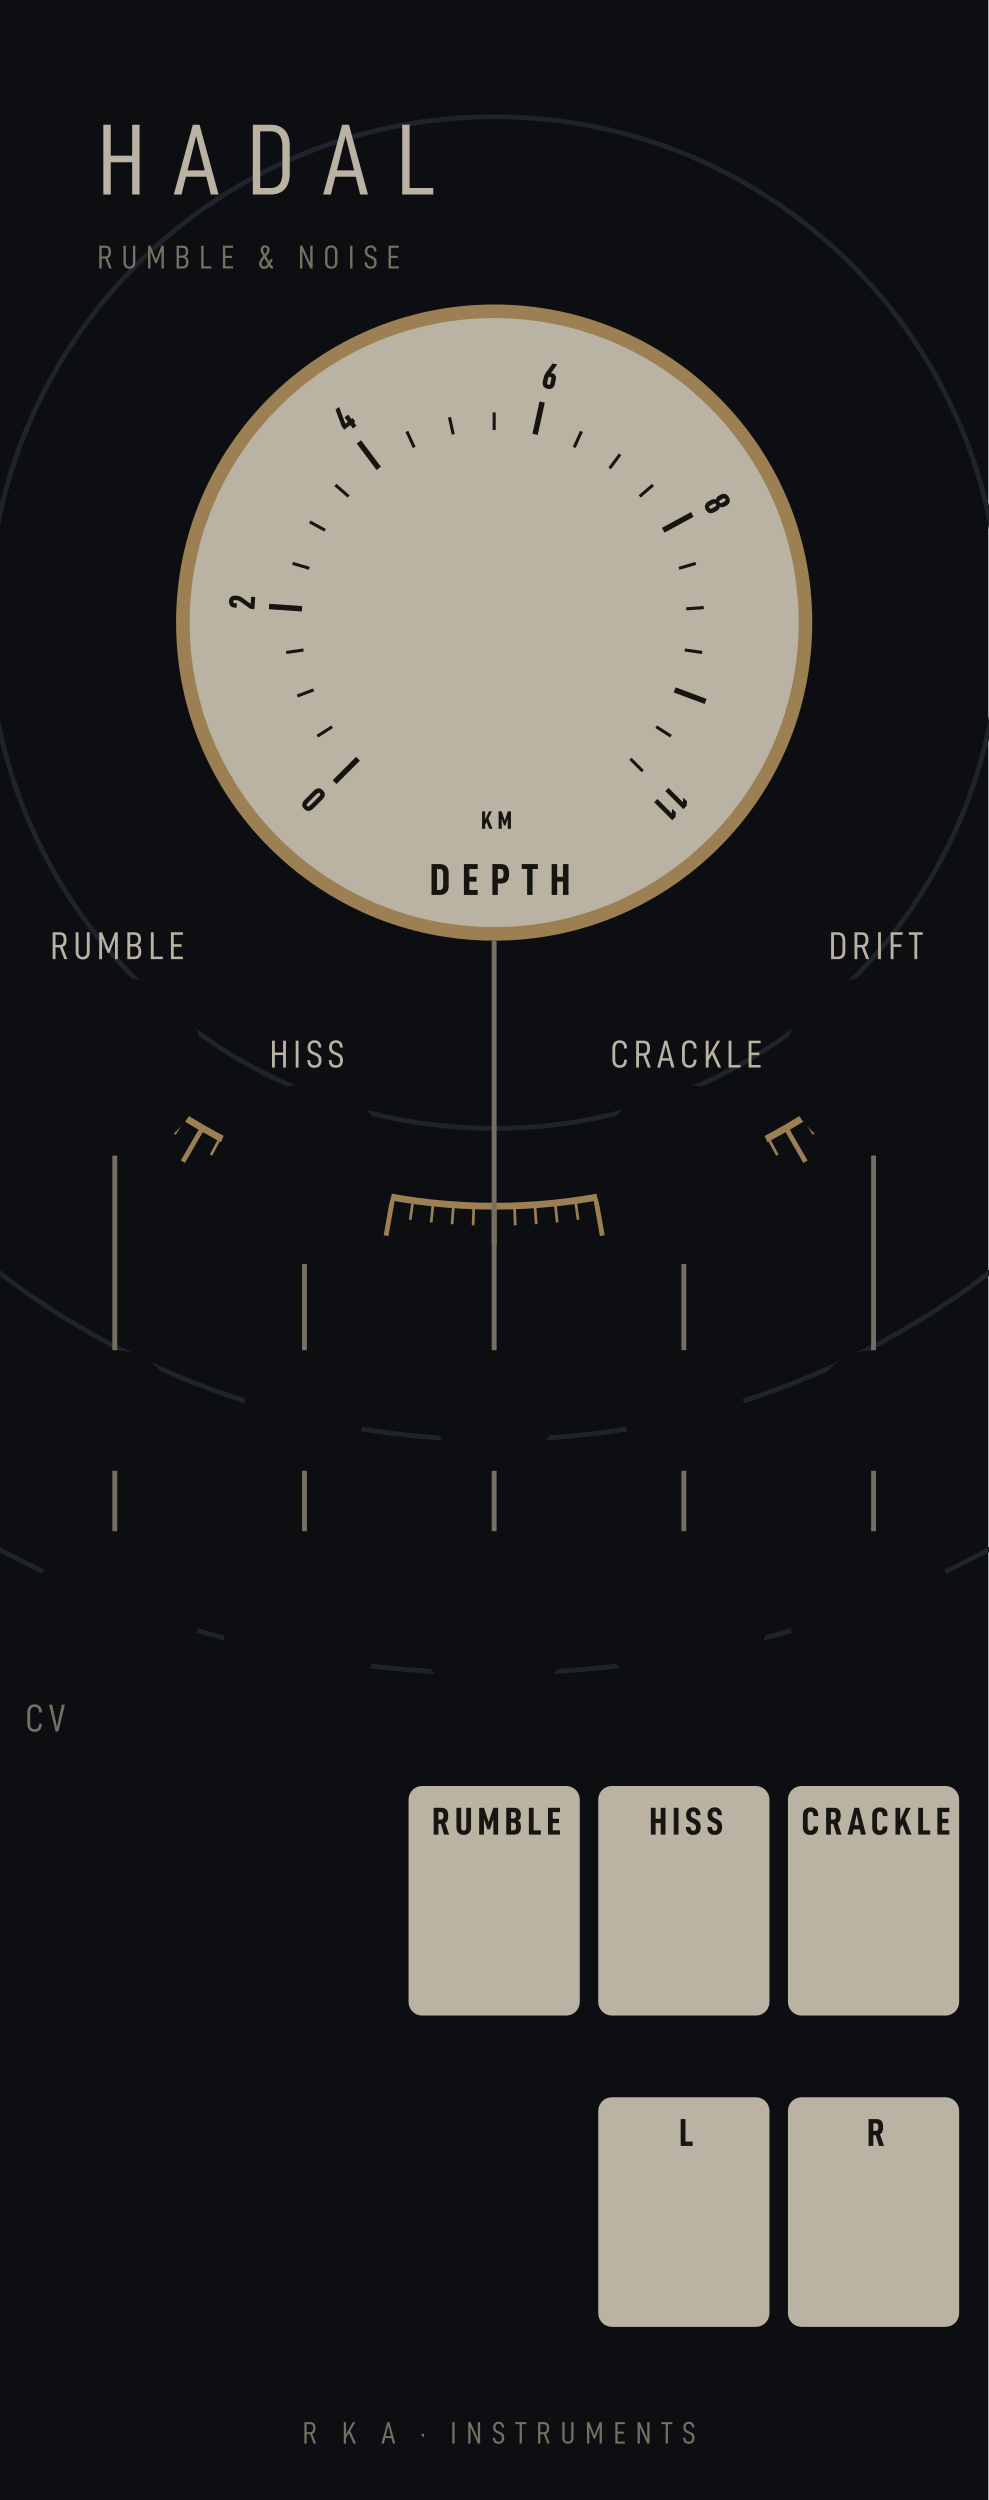
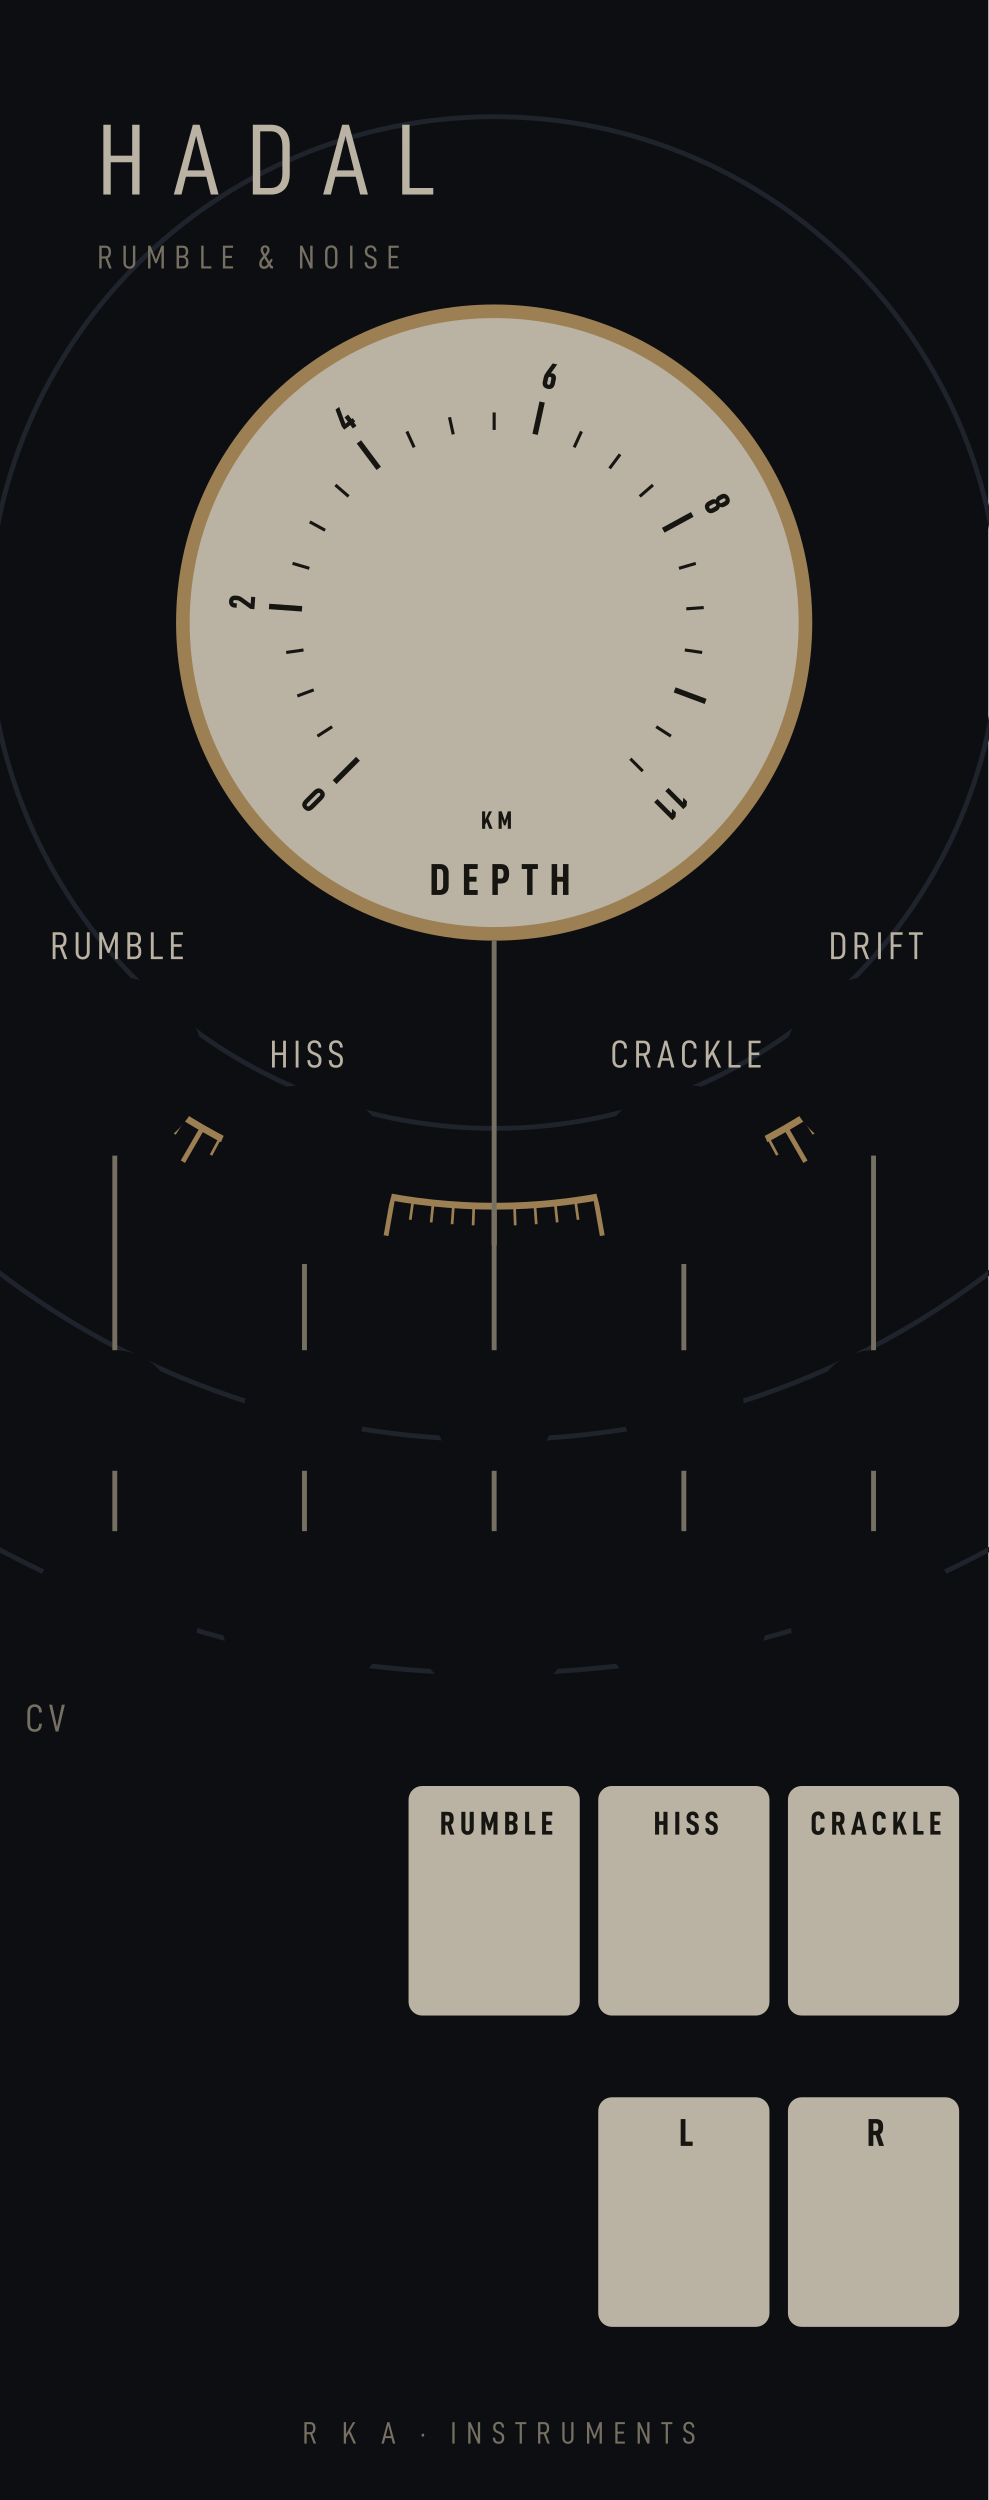
<svg xmlns="http://www.w3.org/2000/svg" width="50.80mm" height="128.5mm" viewBox="0 0 50.80 128.5" version="1.1" id="svg49">
  <defs id="defs49" />
  <rect width="50.80" height="128.5" fill="#0d0e12" id="rect1" />
  <circle cx="25.4" cy="32" r="26" fill="none" stroke="#1e232c" stroke-width="0.25" id="circle1" />
  <circle cx="25.4" cy="32" r="42" fill="none" stroke="#1e232c" stroke-width="0.25" id="circle2" />
  <circle cx="25.4" cy="32" r="54" fill="none" stroke="#1e232c" stroke-width="0.25" id="circle3" />
  <path d="M3.106 52.074A30 30 0 0 0 47.694 52.074" fill="none" stroke="#9c7f52" stroke-width="0.35" id="path3" />
  <path d="M3.106 52.074L2.363 52.743 M3.82 52.84L3.1 53.534 M4.56 53.58L3.866 54.3 M5.326 54.294L4.657 55.037 M6.93 55.64L6.314 56.428 M7.766 56.271L7.179 57.08 M8.624 56.871L8.065 57.7 M9.502 57.441L8.973 58.289 M11.316 58.488L10.846 59.371 M12.249 58.964L11.81 59.863 M13.198 59.406L12.791 60.32 M14.162 59.816L13.787 60.743 M16.129 60.532L15.82 61.483 M17.131 60.838L16.855 61.799 M18.142 61.109L17.9 62.079 M19.163 61.344L18.955 62.323 M21.225 61.708L21.086 62.698 M22.264 61.836L22.16 62.83 M23.307 61.927L23.238 62.924 M24.353 61.982L24.318 62.981 M26.447 61.982L26.482 62.981 M27.493 61.927L27.562 62.924 M28.536 61.836L28.64 62.83 M29.575 61.708L29.714 62.698 M31.637 61.344L31.845 62.323 M32.658 61.109L32.9 62.079 M33.669 60.838L33.945 61.799 M34.671 60.532L34.98 61.483 M36.638 59.816L37.013 60.743 M37.602 59.406L38.009 60.32 M38.551 58.964L38.99 59.863 M39.484 58.488L39.954 59.371 M41.298 57.441L41.827 58.289 M42.176 56.871L42.735 57.7 M43.034 56.271L43.621 57.08 M43.87 55.64L44.486 56.428 M45.474 54.294L46.143 55.037 M46.24 53.58L46.934 54.3 M46.98 52.84L47.7 53.534 M47.694 52.074L48.437 52.743" fill="none" stroke="#9c7f52" stroke-width="0.14" id="path4" />
  <path d="M6.116 54.981L4.831 56.513 M10.4 57.981L9.4 59.713 M15.139 60.191L14.455 62.07 M20.191 61.544L19.843 63.514 M25.4 62L25.4 64 M30.609 61.544L30.957 63.514 M35.661 60.191L36.345 62.07 M40.4 57.981L41.4 59.713 M44.684 54.981L45.969 56.513" fill="none" stroke="#9c7f52" stroke-width="0.25" id="path5" />
  <path d="M5.9 79L5.9 72.5L5.9 59.1" fill="none" stroke="#757062" stroke-width="0.25" stroke-linejoin="round" id="path6" />
  <path d="M15.65 79L15.65 72.5L15.65 64.67" fill="none" stroke="#757062" stroke-width="0.25" stroke-linejoin="round" id="path7" />
  <path d="M25.4 79L25.4 72.5L25.4 48.35" fill="none" stroke="#757062" stroke-width="0.25" stroke-linejoin="round" id="path8" />
  <path d="M35.15 79L35.15 72.5L35.15 64.67" fill="none" stroke="#757062" stroke-width="0.25" stroke-linejoin="round" id="path9" />
  <path d="M44.9 79L44.9 72.5L44.9 59.1" fill="none" stroke="#757062" stroke-width="0.25" stroke-linejoin="round" id="path10" />
  <circle cx="5.9" cy="54.8" r="4.6" fill="#0d0e12" id="circle10" />
  <circle cx="15.65" cy="60.37" r="4.6" fill="#0d0e12" id="circle11" />
  <circle cx="35.15" cy="60.37" r="4.6" fill="#0d0e12" id="circle12" />
  <circle cx="44.9" cy="54.8" r="4.6" fill="#0d0e12" id="circle13" />
  <circle cx="5.9" cy="72.5" r="3.1" fill="#0d0e12" id="circle14" />
  <circle cx="15.65" cy="72.5" r="3.1" fill="#0d0e12" id="circle15" />
  <circle cx="25.4" cy="72.5" r="3.1" fill="#0d0e12" id="circle16" />
  <circle cx="35.15" cy="72.5" r="3.1" fill="#0d0e12" id="circle17" />
  <circle cx="44.9" cy="72.5" r="3.1" fill="#0d0e12" id="circle18" />
  <circle cx="5.9" cy="83" r="4.3" fill="#0d0e12" id="circle19" />
  <circle cx="15.65" cy="83" r="4.3" fill="#0d0e12" id="circle20" />
  <circle cx="25.4" cy="83" r="4.3" fill="#0d0e12" id="circle21" />
  <circle cx="35.15" cy="83" r="4.3" fill="#0d0e12" id="circle22" />
  <circle cx="44.9" cy="83" r="4.3" fill="#0d0e12" id="circle23" />
  <circle cx="25.4" cy="32" r="16" fill="#bab3a3" stroke="#9c7f52" stroke-width="0.7" id="circle24" />
  <path d="M17.072 37.352L16.314 37.839 M16.124 35.46L15.281 35.774 M15.601 33.409L14.71 33.537 M15.901 29.211L15.037 28.957 M16.711 27.255L15.921 26.824 M17.918 25.517L17.238 24.928 M21.287 22.995L20.914 22.176 M23.296 22.326L23.104 21.447 M25.4 22.1L25.4 21.2 M29.513 22.995L29.886 22.176 M31.333 24.075L31.872 23.354 M32.882 25.517L33.562 24.928 M34.899 29.211L35.763 28.957 M35.275 31.294L36.172 31.23 M35.199 33.409L36.09 33.537 M33.728 37.352L34.486 37.839 M32.4 39L33.037 39.637" fill="none" stroke="#161511" stroke-width="0.16" id="path24" />
  <path d="M18.4 39L17.198 40.202 M15.525 31.294L13.83 31.172 M19.467 24.075L18.448 22.714 M27.504 22.326L27.866 20.665 M34.089 27.255L35.581 26.441 M34.676 35.46L36.269 36.054" fill="none" stroke="#161511" stroke-width="0.28" id="path25" />
  <rect x="21" y="91.8" width="8.8" height="11.8" rx="0.7" fill="#bab3a3" id="rect25" />
  <rect x="30.75" y="91.8" width="8.8" height="11.8" rx="0.7" fill="#bab3a3" id="rect26" />
  <rect x="40.5" y="91.8" width="8.8" height="11.8" rx="0.7" fill="#bab3a3" id="rect27" />
  <rect x="30.75" y="107.8" width="8.8" height="11.8" rx="0.7" fill="#bab3a3" id="rect28" />
  <rect x="40.5" y="107.8" width="8.8" height="11.8" rx="0.7" fill="#bab3a3" id="rect29" />
  <path d="M 7.174,6.412 V 10 h -0.38 V 8.341 H 5.692 V 10 H 5.312 V 6.412 h 0.38 v 1.591 h 1.102 v -1.591 z M 10.607,9.085 H 9.556 L 9.328,10 h -0.395 l 0.978,-3.588 H 10.258 L 11.236,10 h -0.4 z m -0.083,-0.328 -0.442,-1.773 L 9.64,8.757 Z m 2.471,-2.345 h 0.931 q 0.437,0 0.702,0.27 0.265,0.27 0.265,0.816 V 8.913 q 0,0.541 -0.265,0.816 Q 14.362,10 13.926,10 H 12.995 Z M 13.926,9.662 q 0.281,0 0.432,-0.187 0.156,-0.187 0.156,-0.556 V 7.535 q 0,-0.395 -0.151,-0.588 -0.151,-0.198 -0.437,-0.198 H 13.374 V 9.662 Z m 4.359,-0.577 h -1.05 L 17.005,10 h -0.395 l 0.978,-3.588 h 0.348 L 18.914,10 h -0.4 z m -0.083,-0.328 -0.442,-1.773 -0.442,1.773 z m 2.471,-2.345 h 0.38 V 9.662 h 1.217 V 10 h -1.596 z" id="text29" style="font-size:5.2px;font-family:'D-DIN Condensed';letter-spacing:1.4;fill:#bab3a3" aria-label="HADAL" />
  <path d="M 5.415,13.287 H 5.226 V 13.8 H 5.102 v -1.173 h 0.309 q 0.155,0 0.224,0.082 0.071,0.082 0.071,0.25 0,0.252 -0.173,0.309 L 5.741,13.8 H 5.609 Z M 5.226,13.178 h 0.184 q 0.09,0 0.131,-0.054 0.043,-0.056 0.043,-0.165 0,-0.111 -0.041,-0.165 Q 5.503,12.738 5.41,12.738 H 5.226 Z m 1.424,0.636 q -0.088,0 -0.158,-0.039 -0.07,-0.039 -0.109,-0.111 -0.039,-0.071 -0.039,-0.163 V 12.627 h 0.124 v 0.867 q 0,0.1 0.048,0.155 0.049,0.053 0.134,0.053 0.085,0 0.133,-0.054 0.049,-0.054 0.049,-0.153 v -0.867 h 0.124 v 0.874 q 0,0.141 -0.085,0.228 -0.085,0.085 -0.221,0.085 z M 8.423,12.627 V 13.8 h -0.124 v -0.901 l -0.241,0.629 h -0.082 L 7.734,12.904 V 13.8 h -0.124 v -1.173 h 0.124 l 0.284,0.724 0.281,-0.724 z m 1.096,0.564 q 0.167,0.046 0.167,0.286 0,0.16 -0.075,0.241 -0.073,0.082 -0.233,0.082 h -0.301 v -1.173 h 0.299 q 0.156,0 0.226,0.076 0.071,0.075 0.071,0.23 0,0.201 -0.155,0.258 z m -0.318,-0.454 v 0.4 h 0.165 q 0.184,0 0.184,-0.197 0,-0.109 -0.044,-0.155 -0.043,-0.048 -0.138,-0.048 z m 0.167,0.952 q 0.102,0 0.148,-0.054 0.046,-0.054 0.046,-0.167 0,-0.221 -0.194,-0.221 h -0.167 v 0.442 z m 0.974,-1.062 h 0.124 v 1.062 h 0.398 V 13.8 h -0.522 z m 1.237,0.111 v 0.41 h 0.343 v 0.112 h -0.343 v 0.43 h 0.4 V 13.8 h -0.522 v -1.173 h 0.522 v 0.111 z m 2.455,0.949 v 0.116 h -0.056 q -0.043,0 -0.066,-0.015 -0.024,-0.017 -0.049,-0.061 l -0.034,-0.056 q -0.053,0.078 -0.116,0.114 -0.061,0.034 -0.141,0.034 -0.116,0 -0.184,-0.073 -0.066,-0.073 -0.066,-0.194 0,-0.088 0.048,-0.177 0.049,-0.088 0.16,-0.211 l -0.009,-0.014 q -0.07,-0.117 -0.097,-0.18 -0.027,-0.065 -0.027,-0.124 0,-0.105 0.065,-0.17 0.065,-0.065 0.165,-0.065 0.102,0 0.165,0.065 0.065,0.065 0.065,0.17 0,0.076 -0.039,0.151 -0.039,0.073 -0.139,0.18 l 0.16,0.272 0.092,-0.153 0.092,0.059 -0.121,0.199 0.048,0.082 q 0.017,0.029 0.031,0.041 0.015,0.01 0.037,0.01 z m -0.406,-0.971 q -0.049,0 -0.078,0.034 -0.029,0.034 -0.029,0.092 0,0.037 0.019,0.087 0.019,0.048 0.075,0.141 0.07,-0.08 0.093,-0.128 0.025,-0.048 0.025,-0.1 0,-0.059 -0.029,-0.092 -0.027,-0.034 -0.076,-0.034 z m -0.046,0.984 q 0.049,0 0.092,-0.029 0.043,-0.031 0.092,-0.107 l -0.173,-0.296 q -0.08,0.088 -0.114,0.151 -0.032,0.061 -0.032,0.124 0,0.075 0.036,0.116 0.037,0.041 0.1,0.041 z M 16.068,12.627 V 13.8 h -0.124 l -0.401,-0.901 V 13.8 h -0.124 v -1.173 h 0.124 l 0.401,0.903 V 12.627 Z m 0.958,1.187 q -0.144,0 -0.231,-0.088 -0.087,-0.09 -0.087,-0.267 v -0.49 q 0,-0.18 0.087,-0.269 0.087,-0.088 0.231,-0.088 0.144,0 0.231,0.088 0.087,0.088 0.087,0.269 v 0.49 q 0,0.177 -0.088,0.267 -0.087,0.088 -0.23,0.088 z m 0.002,-0.112 q 0.092,0 0.141,-0.059 0.051,-0.061 0.051,-0.182 v -0.479 q 0,-0.129 -0.049,-0.192 -0.049,-0.065 -0.143,-0.065 -0.099,0 -0.148,0.063 -0.048,0.063 -0.048,0.194 V 13.46 q 0,0.241 0.196,0.241 z m 0.967,-1.074 h 0.122 V 13.8 h -0.122 z m 1.053,1.185 q -0.15,0 -0.228,-0.085 -0.076,-0.085 -0.08,-0.248 h 0.121 q 0.005,0.119 0.053,0.172 0.049,0.051 0.139,0.051 0.092,0 0.136,-0.051 0.046,-0.053 0.046,-0.16 0,-0.093 -0.041,-0.141 -0.039,-0.048 -0.143,-0.09 l -0.068,-0.027 q -0.116,-0.046 -0.173,-0.117 -0.058,-0.071 -0.058,-0.192 0,-0.143 0.08,-0.228 0.082,-0.085 0.223,-0.085 0.134,0 0.212,0.08 0.078,0.078 0.085,0.236 h -0.117 q -0.012,-0.206 -0.182,-0.206 -0.088,0 -0.133,0.051 -0.044,0.051 -0.044,0.144 0,0.083 0.039,0.131 0.041,0.048 0.138,0.085 l 0.07,0.027 q 0.117,0.046 0.177,0.121 0.059,0.075 0.059,0.209 0,0.155 -0.08,0.24 -0.08,0.083 -0.231,0.083 z m 1.047,-1.074 v 0.41 h 0.343 v 0.112 h -0.343 v 0.43 h 0.4 V 13.8 h -0.522 v -1.173 h 0.522 v 0.111 z" id="text30" style="font-size:1.7px;font-family:'D-DIN Condensed';letter-spacing:0.45;fill:#757062" aria-label="RUMBLE &amp; NOISE" />
  <path d="m 16.799,40.749 q -0.16,0 -0.237,-0.091 -0.078,-0.093 -0.078,-0.281 v -0.608 q 0,-0.186 0.078,-0.277 0.078,-0.093 0.237,-0.093 0.162,0 0.239,0.093 0.078,0.091 0.078,0.277 v 0.608 q 0,0.188 -0.078,0.281 -0.078,0.091 -0.239,0.091 z m 0,-0.211 q 0.048,0 0.067,-0.036 0.019,-0.036 0.019,-0.127 v -0.604 q 0,-0.089 -0.019,-0.125 -0.019,-0.036 -0.067,-0.036 -0.048,0 -0.065,0.036 -0.017,0.034 -0.017,0.125 v 0.604 q 0,0.091 0.017,0.127 0.019,0.036 0.065,0.036 z" id="text31" style="font-weight:bold;font-size:1.9px;font-family:'D-DIN Condensed';letter-spacing:0.25;text-anchor:middle;fill:#161511" transform="rotate(-135,16.67,40.73)" aria-label="0" />
  <path d="m 12.897,30.917 0.333,-0.538 q 0.034,-0.057 0.048,-0.097 0.015,-0.042 0.015,-0.104 v -0.074 q 0,-0.104 -0.082,-0.104 -0.08,0 -0.08,0.114 v 0.087 h -0.226 v -0.116 q 0,-0.135 0.086,-0.215 0.086,-0.08 0.226,-0.08 0.141,0 0.222,0.082 0.084,0.082 0.084,0.22 v 0.093 q 0,0.086 -0.023,0.15 -0.023,0.063 -0.072,0.142 l -0.27,0.431 h 0.365 v 0.211 h -0.625 z" id="text32" style="font-weight:bold;font-size:1.9px;font-family:'D-DIN Condensed';letter-spacing:0.25;text-anchor:middle;fill:#161511" transform="rotate(-85.9,13.09,31.12)" aria-label="2" />
  <path d="m 18.484,21.902 h -0.082 v 0.218 h -0.234 v -0.218 h -0.393 v -0.211 l 0.26,-0.882 h 0.234 l -0.26,0.882 h 0.16 v -0.289 h 0.234 v 0.289 h 0.082 z" id="text33" style="font-weight:bold;font-size:1.9px;font-family:'D-DIN Condensed';letter-spacing:0.25;text-anchor:middle;fill:#161511" transform="rotate(-36.8,18.01,22.12)" aria-label="4" />
  <path d="m 28.15,19.959 q -0.154,0 -0.236,-0.082 -0.08,-0.084 -0.08,-0.239 v -0.196 q 0,-0.089 0.015,-0.15 0.015,-0.061 0.049,-0.141 l 0.232,-0.522 h 0.241 l -0.222,0.511 q 0.03,-0.013 0.072,-0.013 0.114,0 0.179,0.078 0.065,0.076 0.065,0.211 v 0.23 q 0,0.148 -0.084,0.232 -0.082,0.082 -0.232,0.082 z m 0,-0.211 q 0.04,0 0.061,-0.027 0.021,-0.027 0.021,-0.076 v -0.213 q 0,-0.101 -0.082,-0.101 -0.04,0 -0.061,0.025 -0.021,0.023 -0.021,0.067 v 0.224 q 0,0.101 0.082,0.101 z" id="text34" style="font-weight:bold;font-size:1.9px;font-family:'D-DIN Condensed';letter-spacing:0.25;text-anchor:middle;fill:#161511" transform="rotate(12.3,28.03,19.94)" aria-label="6" />
  <path d="m 36.36,26.109 q -0.154,0 -0.236,-0.084 -0.082,-0.086 -0.082,-0.247 v -0.135 q 0,-0.167 0.112,-0.239 -0.055,-0.032 -0.084,-0.093 -0.029,-0.061 -0.029,-0.125 v -0.123 q 0,-0.139 0.086,-0.22 0.087,-0.082 0.232,-0.082 0.146,0 0.232,0.082 0.086,0.082 0.086,0.22 v 0.123 q 0,0.065 -0.03,0.125 -0.029,0.061 -0.082,0.093 0.112,0.07 0.112,0.239 v 0.135 q 0,0.162 -0.084,0.247 -0.082,0.084 -0.234,0.084 z m 0,-0.798 q 0.048,0 0.065,-0.029 0.017,-0.03 0.017,-0.086 v -0.133 q 0,-0.046 -0.021,-0.07 -0.021,-0.027 -0.061,-0.027 -0.04,0 -0.061,0.027 -0.021,0.025 -0.021,0.07 v 0.133 q 0,0.055 0.017,0.086 0.019,0.029 0.065,0.029 z m 0,0.591 q 0.049,0 0.065,-0.03 0.017,-0.03 0.017,-0.091 v -0.154 q 0,-0.112 -0.082,-0.112 -0.046,0 -0.065,0.03 -0.017,0.029 -0.017,0.082 v 0.154 q 0,0.061 0.017,0.091 0.017,0.03 0.065,0.03 z" id="text35" style="font-weight:bold;font-size:1.9px;font-family:'D-DIN Condensed';letter-spacing:0.25;text-anchor:middle;fill:#161511" transform="rotate(61.4,36.24,26.09)" aria-label="8" />
  <path d="m 33.8,39.691 -0.18,0.146 v -0.272 l 0.18,-0.146 h 0.237 v 1.311 h -0.237 z m 0.807,0 -0.18,0.146 v -0.272 l 0.18,-0.146 h 0.237 v 1.311 h -0.237 z" id="text36" style="font-weight:bold;font-size:1.9px;font-family:'D-DIN Condensed';letter-spacing:0.25;text-anchor:middle;fill:#161511" transform="rotate(135,34.13,40.73)" aria-label="11" />
  <path d="m 22.18,44.413 h 0.439 q 0.2,0 0.32,0.115 0.122,0.115 0.122,0.34 v 0.676 q 0,0.223 -0.127,0.34 -0.127,0.115 -0.329,0.115 h -0.425 z m 0.432,1.334 q 0.081,0 0.122,-0.062 0.044,-0.062 0.044,-0.172 v -0.596 q 0,-0.122 -0.041,-0.184 -0.041,-0.064 -0.124,-0.064 h -0.152 v 1.079 z m 1.513,-1.079 v 0.398 h 0.368 v 0.253 h -0.368 v 0.428 h 0.428 V 46 h -0.708 v -1.587 h 0.708 v 0.255 z m 1.61,-0.255 q 0.235,0 0.334,0.124 0.101,0.124 0.101,0.375 0,0.253 -0.103,0.377 -0.101,0.124 -0.331,0.124 h -0.147 V 46 h -0.281 v -1.587 z m -0.009,0.745 q 0.09,0 0.124,-0.06 0.037,-0.06 0.037,-0.186 0,-0.127 -0.037,-0.186 -0.035,-0.06 -0.124,-0.06 h -0.138 v 0.492 z m 1.922,-0.49 h -0.274 V 46 h -0.281 v -1.332 h -0.276 V 44.413 h 0.83 z M 29.22,44.413 V 46 h -0.283 v -0.681 h -0.299 V 46 h -0.283 v -1.587 h 0.283 v 0.653 h 0.299 V 44.413 Z" id="text37" style="font-weight:bold;font-size:2.3px;font-family:'D-DIN Condensed';letter-spacing:0.6;text-anchor:middle;fill:#161511" aria-label="DEPTH" />
  <path d="m 3.076,48.696 h -0.222 v 0.604 h -0.146 v -1.38 h 0.364 q 0.182,0 0.264,0.096 0.084,0.096 0.084,0.294 0,0.296 -0.204,0.364 l 0.244,0.626 h -0.156 z m -0.222,-0.128 h 0.216 q 0.106,0 0.154,-0.064 0.05,-0.066 0.05,-0.194 0,-0.13 -0.048,-0.194 -0.046,-0.066 -0.156,-0.066 h -0.216 z M 4.25,49.316 q -0.104,0 -0.186,-0.046 -0.082,-0.046 -0.128,-0.13 -0.046,-0.084 -0.046,-0.192 v -1.028 h 0.146 v 1.02 q 0,0.118 0.056,0.182 0.058,0.062 0.158,0.062 0.1,0 0.156,-0.064 0.058,-0.064 0.058,-0.18 v -1.02 H 4.61 v 1.028 q 0,0.166 -0.1,0.268 -0.1,0.1 -0.26,0.1 z m 1.806,-1.396 v 1.38 h -0.146 v -1.06 l -0.284,0.74 h -0.096 l -0.284,-0.734 v 1.054 h -0.146 v -1.38 h 0.146 l 0.334,0.852 0.33,-0.852 z m 1.01,0.664 q 0.196,0.054 0.196,0.336 0,0.188 -0.088,0.284 -0.086,0.096 -0.274,0.096 h -0.354 v -1.38 h 0.352 q 0.184,0 0.266,0.09 0.084,0.088 0.084,0.27 0,0.236 -0.182,0.304 z m -0.374,-0.534 v 0.47 h 0.194 q 0.216,0 0.216,-0.232 0,-0.128 -0.052,-0.182 -0.05,-0.056 -0.162,-0.056 z m 0.196,1.12 q 0.12,0 0.174,-0.064 0.054,-0.064 0.054,-0.196 0,-0.26 -0.228,-0.26 h -0.196 v 0.52 z m 0.866,-1.25 h 0.146 v 1.25 h 0.468 v 0.13 h -0.614 z m 1.176,0.13 v 0.482 h 0.404 v 0.132 h -0.404 v 0.506 h 0.47 v 0.13 h -0.614 v -1.38 h 0.614 v 0.13 z" id="text38" style="font-size:2px;font-family:'D-DIN Condensed';letter-spacing:0.25;text-anchor:middle;fill:#bab3a3" aria-label="RUMBLE" />
  <path d="m 14.697,53.49 v 1.38 h -0.146 v -0.638 h -0.424 v 0.638 h -0.146 v -1.38 h 0.146 v 0.612 h 0.424 v -0.612 z m 0.502,0 h 0.144 v 1.38 h -0.144 z m 0.96,1.394 q -0.176,0 -0.268,-0.1 -0.09,-0.1 -0.094,-0.292 h 0.142 q 0.006,0.14 0.062,0.202 0.058,0.06 0.164,0.06 0.108,0 0.16,-0.06 0.054,-0.062 0.054,-0.188 0,-0.11 -0.048,-0.166 -0.046,-0.056 -0.168,-0.106 l -0.08,-0.032 q -0.136,-0.054 -0.204,-0.138 -0.068,-0.084 -0.068,-0.226 0,-0.168 0.094,-0.268 0.096,-0.1 0.262,-0.1 0.158,0 0.25,0.094 0.092,0.092 0.1,0.278 h -0.138 q -0.014,-0.242 -0.214,-0.242 -0.104,0 -0.156,0.06 -0.052,0.06 -0.052,0.17 0,0.098 0.046,0.154 0.048,0.056 0.162,0.1 l 0.082,0.032 q 0.138,0.054 0.208,0.142 0.07,0.088 0.07,0.246 0,0.182 -0.094,0.282 -0.094,0.098 -0.272,0.098 z m 1.102,0 q -0.176,0 -0.268,-0.1 -0.09,-0.1 -0.094,-0.292 h 0.142 q 0.006,0.14 0.062,0.202 0.058,0.06 0.164,0.06 0.108,0 0.16,-0.06 0.054,-0.062 0.054,-0.188 0,-0.11 -0.048,-0.166 -0.046,-0.056 -0.168,-0.106 l -0.08,-0.032 q -0.136,-0.054 -0.204,-0.138 -0.068,-0.084 -0.068,-0.226 0,-0.168 0.094,-0.268 0.096,-0.1 0.262,-0.1 0.158,0 0.25,0.094 0.092,0.092 0.1,0.278 h -0.138 q -0.014,-0.242 -0.214,-0.242 -0.104,0 -0.156,0.06 -0.052,0.06 -0.052,0.17 0,0.098 0.046,0.154 0.048,0.056 0.162,0.1 l 0.082,0.032 q 0.138,0.054 0.208,0.142 0.07,0.088 0.07,0.246 0,0.182 -0.094,0.282 -0.094,0.098 -0.272,0.098 z" id="text39" style="font-size:2px;font-family:'D-DIN Condensed';letter-spacing:0.25;text-anchor:middle;fill:#bab3a3" aria-label="HISS" />
  <path d="m 31.855,54.886 q -0.17,0 -0.274,-0.104 -0.104,-0.106 -0.104,-0.314 v -0.576 q 0,-0.21 0.102,-0.314 0.104,-0.106 0.274,-0.106 0.164,0 0.268,0.1 0.104,0.1 0.104,0.302 v 0.018 h -0.146 v -0.014 q 0,-0.142 -0.062,-0.208 -0.06,-0.066 -0.162,-0.066 -0.116,0 -0.174,0.074 -0.058,0.072 -0.058,0.228 v 0.564 q 0,0.284 0.232,0.284 0.104,0 0.164,-0.066 0.06,-0.066 0.06,-0.202 v -0.018 h 0.142 v 0.02 q 0,0.2 -0.102,0.3 -0.102,0.098 -0.264,0.098 z m 1.212,-0.62 h -0.222 v 0.604 h -0.146 v -1.38 h 0.364 q 0.182,0 0.264,0.096 0.084,0.096 0.084,0.294 0,0.296 -0.204,0.364 l 0.244,0.626 h -0.156 z m -0.222,-0.128 h 0.216 q 0.106,0 0.154,-0.064 0.05,-0.066 0.05,-0.194 0,-0.13 -0.048,-0.194 -0.046,-0.066 -0.156,-0.066 h -0.216 z m 1.578,0.38 h -0.404 l -0.088,0.352 h -0.152 l 0.376,-1.38 h 0.134 l 0.376,1.38 h -0.154 z m -0.032,-0.126 -0.17,-0.682 -0.17,0.682 z m 1.042,0.494 q -0.17,0 -0.274,-0.104 -0.104,-0.106 -0.104,-0.314 v -0.576 q 0,-0.21 0.102,-0.314 0.104,-0.106 0.274,-0.106 0.164,0 0.268,0.1 0.104,0.1 0.104,0.302 v 0.018 h -0.146 v -0.014 q 0,-0.142 -0.062,-0.208 -0.06,-0.066 -0.162,-0.066 -0.116,0 -0.174,0.074 -0.058,0.072 -0.058,0.228 v 0.564 q 0,0.284 0.232,0.284 0.104,0 0.164,-0.066 0.06,-0.066 0.06,-0.202 v -0.018 h 0.142 v 0.02 q 0,0.2 -0.102,0.3 -0.102,0.098 -0.264,0.098 z m 1.166,-0.686 -0.176,0.3 v 0.37 h -0.146 v -1.38 h 0.146 v 0.768 l 0.442,-0.768 h 0.154 l -0.332,0.562 0.38,0.818 h -0.16 z m 0.85,-0.71 h 0.146 v 1.25 h 0.468 v 0.13 h -0.614 z m 1.176,0.13 v 0.482 h 0.404 v 0.132 h -0.404 v 0.506 h 0.47 v 0.13 h -0.614 v -1.38 h 0.614 v 0.13 z" id="text40" style="font-size:2px;font-family:'D-DIN Condensed';letter-spacing:0.25;text-anchor:middle;fill:#bab3a3" aria-label="CRACKLE" />
  <path d="m 42.719,47.92 h 0.358 q 0.168,0 0.27,0.104 0.102,0.104 0.102,0.314 v 0.544 q 0,0.208 -0.102,0.314 -0.102,0.104 -0.27,0.104 h -0.358 z m 0.358,1.25 q 0.108,0 0.166,-0.072 0.06,-0.072 0.06,-0.214 v -0.532 q 0,-0.152 -0.058,-0.226 -0.058,-0.076 -0.168,-0.076 h -0.212 v 1.12 z m 1.214,-0.474 h -0.222 v 0.604 h -0.146 v -1.38 h 0.364 q 0.182,0 0.264,0.096 0.084,0.096 0.084,0.294 0,0.296 -0.204,0.364 l 0.244,0.626 h -0.156 z m -0.222,-0.128 h 0.216 q 0.106,0 0.154,-0.064 0.05,-0.066 0.05,-0.194 0,-0.13 -0.048,-0.194 -0.046,-0.066 -0.156,-0.066 h -0.216 z m 1.066,-0.648 h 0.144 v 1.38 h -0.144 z m 0.792,0.13 v 0.488 h 0.404 v 0.132 h -0.404 v 0.63 h -0.146 v -1.38 h 0.614 v 0.13 z m 1.502,0 h -0.284 v 1.25 h -0.144 v -1.25 h -0.284 v -0.13 h 0.712 z" id="text41" style="font-size:2px;font-family:'D-DIN Condensed';letter-spacing:0.25;text-anchor:middle;fill:#bab3a3" aria-label="DRIFT" />
-   <path d="m 22.654,93.746 h -0.118 v 0.554 h -0.246 v -1.38 h 0.376 q 0.204,0 0.288,0.098 0.086,0.098 0.086,0.314 0,0.138 -0.038,0.23 -0.038,0.092 -0.124,0.138 l 0.206,0.6 h -0.256 z m -0.118,-0.22 h 0.128 q 0.074,0 0.102,-0.048 0.028,-0.05 0.028,-0.146 0,-0.096 -0.028,-0.144 -0.026,-0.048 -0.102,-0.048 h -0.128 z m 1.3,0.79 q -0.108,0 -0.194,-0.046 -0.084,-0.048 -0.134,-0.134 -0.048,-0.086 -0.048,-0.198 v -1.018 h 0.246 v 1.012 q 0,0.084 0.032,0.124 0.032,0.038 0.098,0.038 0.13,0 0.13,-0.162 v -1.012 h 0.246 v 1.018 q 0,0.112 -0.048,0.198 -0.048,0.086 -0.134,0.134 -0.086,0.046 -0.194,0.046 z m 1.768,-1.396 v 1.38 h -0.246 v -0.808 l -0.176,0.54 H 25.05 l -0.174,-0.534 v 0.802 H 24.63 v -1.38 h 0.246 l 0.24,0.728 0.242,-0.728 z m 1.016,0.656 q 0.09,0.04 0.122,0.118 0.032,0.078 0.032,0.206 0,0.21 -0.086,0.306 -0.086,0.094 -0.292,0.094 h -0.374 v -1.38 h 0.374 q 0.202,0 0.288,0.09 0.086,0.088 0.086,0.282 0,0.102 -0.034,0.174 -0.034,0.072 -0.116,0.11 z m -0.354,-0.436 v 0.334 h 0.104 q 0.086,0 0.12,-0.038 0.034,-0.04 0.034,-0.128 0,-0.092 -0.034,-0.13 -0.034,-0.038 -0.12,-0.038 z m 0.102,0.94 q 0.092,0 0.126,-0.044 0.034,-0.046 0.034,-0.154 0,-0.104 -0.038,-0.15 -0.036,-0.046 -0.122,-0.046 h -0.102 v 0.394 z m 0.816,-1.16 h 0.246 v 1.16 h 0.37 v 0.22 h -0.616 z m 1.228,0.222 v 0.346 h 0.32 v 0.22 h -0.32 v 0.372 h 0.372 v 0.22 h -0.616 v -1.38 h 0.616 v 0.222 z" id="text42" style="font-weight:bold;font-size:2px;font-family:'D-DIN Condensed';letter-spacing:0.25;text-anchor:middle;fill:#161511" aria-label="RUMBLE" />
-   <path d="m 34.205,92.92 v 1.38 h -0.246 v -0.592 h -0.26 v 0.592 h -0.246 v -1.38 h 0.246 v 0.568 h 0.26 v -0.568 z m 0.426,0 h 0.244 v 1.38 h -0.244 z m 1,1.396 q -0.182,0 -0.278,-0.106 -0.096,-0.106 -0.098,-0.304 h 0.232 q 0.004,0.102 0.04,0.15 0.038,0.048 0.11,0.048 0.072,0 0.104,-0.044 0.034,-0.044 0.034,-0.14 0,-0.08 -0.038,-0.126 -0.036,-0.048 -0.124,-0.088 l -0.094,-0.042 q -0.134,-0.06 -0.194,-0.148 -0.058,-0.088 -0.058,-0.236 0,-0.174 0.1,-0.278 0.102,-0.104 0.274,-0.104 0.17,0 0.262,0.104 0.094,0.102 0.1,0.296 h -0.226 q -0.002,-0.094 -0.034,-0.14 -0.03,-0.048 -0.102,-0.048 -0.134,0 -0.134,0.158 0,0.072 0.032,0.116 0.034,0.042 0.112,0.076 l 0.09,0.04 q 0.144,0.064 0.208,0.16 0.066,0.096 0.066,0.256 0,0.192 -0.1,0.296 -0.1,0.104 -0.284,0.104 z m 1.102,0 q -0.182,0 -0.278,-0.106 -0.096,-0.106 -0.098,-0.304 h 0.232 q 0.004,0.102 0.04,0.15 0.038,0.048 0.11,0.048 0.072,0 0.104,-0.044 0.034,-0.044 0.034,-0.14 0,-0.08 -0.038,-0.126 -0.036,-0.048 -0.124,-0.088 l -0.094,-0.042 q -0.134,-0.06 -0.194,-0.148 -0.058,-0.088 -0.058,-0.236 0,-0.174 0.1,-0.278 0.102,-0.104 0.274,-0.104 0.17,0 0.262,0.104 0.094,0.102 0.1,0.296 h -0.226 q -0.002,-0.094 -0.034,-0.14 -0.03,-0.048 -0.102,-0.048 -0.134,0 -0.134,0.158 0,0.072 0.032,0.116 0.034,0.042 0.112,0.076 l 0.09,0.04 q 0.144,0.064 0.208,0.16 0.066,0.096 0.066,0.256 0,0.192 -0.1,0.296 -0.1,0.104 -0.284,0.104 z" id="text43" style="font-weight:bold;font-size:2px;font-family:'D-DIN Condensed';letter-spacing:0.25;text-anchor:middle;fill:#161511" aria-label="HISS" />
-   <path d="m 41.655,94.316 q -0.178,0 -0.282,-0.1 -0.104,-0.102 -0.104,-0.296 v -0.622 q 0,-0.196 0.11,-0.296 0.11,-0.102 0.29,-0.102 0.172,0 0.278,0.1 0.106,0.1 0.106,0.304 v 0.042 h -0.246 v -0.04 q 0,-0.094 -0.04,-0.138 -0.038,-0.046 -0.104,-0.046 -0.078,0 -0.114,0.054 -0.034,0.054 -0.034,0.162 v 0.554 q 0,0.202 0.148,0.202 0.066,0 0.104,-0.046 0.04,-0.046 0.04,-0.136 v -0.036 h 0.244 v 0.038 q 0,0.2 -0.112,0.302 -0.11,0.1 -0.284,0.1 z m 1.172,-0.57 h -0.118 v 0.554 h -0.246 v -1.38 h 0.376 q 0.204,0 0.288,0.098 0.086,0.098 0.086,0.314 0,0.138 -0.038,0.23 -0.038,0.092 -0.124,0.138 l 0.206,0.6 h -0.256 z m -0.118,-0.22 h 0.128 q 0.074,0 0.102,-0.048 0.028,-0.05 0.028,-0.146 0,-0.096 -0.028,-0.144 -0.026,-0.048 -0.102,-0.048 h -0.128 z m 1.486,0.506 h -0.322 l -0.056,0.268 h -0.256 l 0.354,-1.38 h 0.24 l 0.352,1.38 h -0.256 z m -0.044,-0.22 -0.116,-0.56 -0.116,0.56 z m 1.068,0.504 q -0.178,0 -0.282,-0.1 -0.104,-0.102 -0.104,-0.296 v -0.622 q 0,-0.196 0.11,-0.296 0.11,-0.102 0.29,-0.102 0.172,0 0.278,0.1 0.106,0.1 0.106,0.304 v 0.042 h -0.246 v -0.04 q 0,-0.094 -0.04,-0.138 -0.038,-0.046 -0.104,-0.046 -0.078,0 -0.114,0.054 -0.034,0.054 -0.034,0.162 v 0.554 q 0,0.202 0.148,0.202 0.066,0 0.104,-0.046 0.04,-0.046 0.04,-0.136 v -0.036 h 0.244 v 0.038 q 0,0.2 -0.112,0.302 -0.11,0.1 -0.284,0.1 z m 1.164,-0.55 -0.112,0.222 v 0.312 h -0.244 v -1.38 h 0.244 v 0.65 l 0.294,-0.65 h 0.246 l -0.288,0.568 0.332,0.812 h -0.262 z m 0.814,-0.846 h 0.246 v 1.16 h 0.37 v 0.22 h -0.616 z m 1.228,0.222 v 0.346 h 0.32 v 0.22 h -0.32 v 0.372 h 0.372 v 0.22 h -0.616 v -1.38 h 0.616 v 0.222 z" id="text44" style="font-weight:bold;font-size:2px;font-family:'D-DIN Condensed';letter-spacing:0.25;text-anchor:middle;fill:#161511" aria-label="CRACKLE" />
+   <path d="m 22.99,93.829 h -0.1 v 0.471 h -0.209 v -1.173 h 0.32 q 0.173,0 0.245,0.083 0.073,0.083 0.073,0.267 0,0.117 -0.032,0.196 -0.032,0.078 -0.105,0.117 l 0.175,0.51 h -0.218 z m -0.1,-0.187 h 0.109 q 0.063,0 0.087,-0.041 0.024,-0.043 0.024,-0.124 0,-0.082 -0.024,-0.122 -0.022,-0.041 -0.087,-0.041 h -0.109 z m 1.142,0.671 q -0.092,0 -0.165,-0.039 -0.071,-0.041 -0.114,-0.114 -0.041,-0.073 -0.041,-0.168 v -0.865 h 0.209 v 0.86 q 0,0.071 0.027,0.105 0.027,0.032 0.083,0.032 0.111,0 0.111,-0.138 v -0.86 h 0.209 v 0.865 q 0,0.095 -0.041,0.168 -0.041,0.073 -0.114,0.114 -0.073,0.039 -0.165,0.039 z m 1.54,-1.187 v 1.173 h -0.209 v -0.687 l -0.15,0.459 h -0.112 l -0.148,-0.454 v 0.682 h -0.209 v -1.173 h 0.209 l 0.204,0.619 0.206,-0.619 z m 0.901,0.558 q 0.076,0.034 0.104,0.1 0.027,0.066 0.027,0.175 0,0.178 -0.073,0.26 -0.073,0.08 -0.248,0.08 h -0.318 v -1.173 h 0.318 q 0.172,0 0.245,0.076 0.073,0.075 0.073,0.24 0,0.087 -0.029,0.148 -0.029,0.061 -0.099,0.093 z m -0.301,-0.371 v 0.284 h 0.088 q 0.073,0 0.102,-0.032 0.029,-0.034 0.029,-0.109 0,-0.078 -0.029,-0.111 -0.029,-0.032 -0.102,-0.032 z m 0.087,0.799 q 0.078,0 0.107,-0.037 0.029,-0.039 0.029,-0.131 0,-0.088 -0.032,-0.128 -0.031,-0.039 -0.104,-0.039 h -0.087 v 0.335 z m 0.731,-0.986 h 0.209 v 0.986 h 0.315 v 0.187 h -0.524 z m 1.081,0.189 v 0.294 h 0.272 v 0.187 h -0.272 v 0.316 h 0.316 v 0.187 h -0.524 v -1.173 h 0.524 v 0.189 z" id="text42" style="font-weight:bold;font-size:1.7px;font-family:'D-DIN Condensed';letter-spacing:0.25;text-anchor:middle;fill:#161511" aria-label="RUMBLE" />
+   <path d="m 34.309,93.127 v 1.173 h -0.209 v -0.503 h -0.221 v 0.503 h -0.209 v -1.173 h 0.209 v 0.483 h 0.221 v -0.483 z m 0.4,0 h 0.207 v 1.173 h -0.207 z m 0.888,1.187 q -0.155,0 -0.236,-0.09 -0.082,-0.09 -0.083,-0.258 h 0.197 q 0.003,0.087 0.034,0.128 0.032,0.041 0.093,0.041 0.061,0 0.088,-0.037 0.029,-0.037 0.029,-0.119 0,-0.068 -0.032,-0.107 -0.031,-0.041 -0.105,-0.075 l -0.08,-0.036 q -0.114,-0.051 -0.165,-0.126 -0.049,-0.075 -0.049,-0.201 0,-0.148 0.085,-0.236 0.087,-0.088 0.233,-0.088 0.144,0 0.223,0.088 0.08,0.087 0.085,0.252 h -0.192 q -0.002,-0.08 -0.029,-0.119 -0.025,-0.041 -0.087,-0.041 -0.114,0 -0.114,0.134 0,0.061 0.027,0.099 0.029,0.036 0.095,0.065 l 0.076,0.034 q 0.122,0.054 0.177,0.136 0.056,0.082 0.056,0.218 0,0.163 -0.085,0.252 -0.085,0.088 -0.241,0.088 z m 0.974,0 q -0.155,0 -0.236,-0.09 -0.082,-0.09 -0.083,-0.258 h 0.197 q 0.003,0.087 0.034,0.128 0.032,0.041 0.093,0.041 0.061,0 0.088,-0.037 0.029,-0.037 0.029,-0.119 0,-0.068 -0.032,-0.107 -0.031,-0.041 -0.105,-0.075 l -0.08,-0.036 q -0.114,-0.051 -0.165,-0.126 -0.049,-0.075 -0.049,-0.201 0,-0.148 0.085,-0.236 0.087,-0.088 0.233,-0.088 0.144,0 0.223,0.088 0.08,0.087 0.085,0.252 h -0.192 q -0.002,-0.08 -0.029,-0.119 -0.025,-0.041 -0.087,-0.041 -0.114,0 -0.114,0.134 0,0.061 0.027,0.099 0.029,0.036 0.095,0.065 l 0.076,0.034 q 0.122,0.054 0.177,0.136 0.056,0.082 0.056,0.218 0,0.163 -0.085,0.252 -0.085,0.088 -0.241,0.088 z" id="text43" style="font-weight:bold;font-size:1.7px;font-family:'D-DIN Condensed';letter-spacing:0.25;text-anchor:middle;fill:#161511" aria-label="HISS" />
+   <path d="m 42.047,94.314 q -0.151,0 -0.24,-0.085 -0.088,-0.087 -0.088,-0.252 v -0.529 q 0,-0.167 0.093,-0.252 0.093,-0.087 0.246,-0.087 0.146,0 0.236,0.085 0.09,0.085 0.09,0.258 v 0.036 h -0.209 v -0.034 q 0,-0.08 -0.034,-0.117 -0.032,-0.039 -0.088,-0.039 -0.066,0 -0.097,0.046 -0.029,0.046 -0.029,0.138 v 0.471 q 0,0.172 0.126,0.172 0.056,0 0.088,-0.039 0.034,-0.039 0.034,-0.116 v -0.031 h 0.207 v 0.032 q 0,0.17 -0.095,0.257 -0.093,0.085 -0.241,0.085 z m 1.034,-0.484 h -0.1 v 0.471 h -0.209 v -1.173 h 0.32 q 0.173,0 0.245,0.083 0.073,0.083 0.073,0.267 0,0.117 -0.032,0.196 -0.032,0.078 -0.105,0.117 l 0.175,0.51 h -0.218 z m -0.1,-0.187 h 0.109 q 0.063,0 0.087,-0.041 0.024,-0.043 0.024,-0.124 0,-0.082 -0.024,-0.122 -0.022,-0.041 -0.087,-0.041 h -0.109 z m 1.301,0.43 h -0.274 l -0.048,0.228 h -0.218 l 0.301,-1.173 h 0.204 l 0.299,1.173 h -0.218 z m -0.037,-0.187 -0.099,-0.476 -0.099,0.476 z m 0.945,0.428 q -0.151,0 -0.24,-0.085 -0.088,-0.087 -0.088,-0.252 v -0.529 q 0,-0.167 0.093,-0.252 0.093,-0.087 0.246,-0.087 0.146,0 0.236,0.085 0.09,0.085 0.09,0.258 v 0.036 h -0.209 v -0.034 q 0,-0.08 -0.034,-0.117 -0.032,-0.039 -0.088,-0.039 -0.066,0 -0.097,0.046 -0.029,0.046 -0.029,0.138 v 0.471 q 0,0.172 0.126,0.172 0.056,0 0.088,-0.039 0.034,-0.039 0.034,-0.116 v -0.031 h 0.207 v 0.032 q 0,0.17 -0.095,0.257 -0.093,0.085 -0.241,0.085 z m 1.027,-0.468 -0.095,0.189 v 0.265 h -0.207 v -1.173 h 0.207 v 0.552 l 0.25,-0.552 h 0.209 l -0.245,0.483 0.282,0.69 h -0.223 z m 0.729,-0.719 h 0.209 v 0.986 h 0.315 v 0.187 h -0.524 z m 1.081,0.189 v 0.294 h 0.272 v 0.187 h -0.272 v 0.316 h 0.316 v 0.187 h -0.524 v -1.173 h 0.524 v 0.189 z" id="text44" style="font-weight:bold;font-size:1.7px;font-family:'D-DIN Condensed';letter-spacing:0.25;text-anchor:middle;fill:#161511" aria-label="CRACKLE" />
  <path d="m 34.987,108.92 h 0.246 v 1.16 h 0.37 v 0.22 h -0.616 z" id="text45" style="font-weight:bold;font-size:2px;font-family:'D-DIN Condensed';letter-spacing:0.25;text-anchor:middle;fill:#161511" aria-label="L" />
  <path d="m 45.008,109.746 h -0.118 v 0.554 h -0.246 v -1.38 h 0.376 q 0.204,0 0.288,0.098 0.086,0.098 0.086,0.314 0,0.138 -0.038,0.23 -0.038,0.092 -0.124,0.138 l 0.206,0.6 h -0.256 z m -0.118,-0.22 h 0.128 q 0.074,0 0.102,-0.048 0.028,-0.05 0.028,-0.146 0,-0.096 -0.028,-0.144 -0.026,-0.048 -0.102,-0.048 h -0.128 z" id="text46" style="font-weight:bold;font-size:2px;font-family:'D-DIN Condensed';letter-spacing:0.25;text-anchor:middle;fill:#161511" aria-label="R" />
  <path d="m 1.782,89.016 q -0.17,0 -0.274,-0.104 -0.104,-0.106 -0.104,-0.314 v -0.576 q 0,-0.21 0.102,-0.314 0.104,-0.106 0.274,-0.106 0.164,0 0.268,0.1 0.104,0.1 0.104,0.302 v 0.018 H 2.006 v -0.014 q 0,-0.142 -0.062,-0.208 -0.06,-0.066 -0.162,-0.066 -0.116,0 -0.174,0.074 Q 1.55,87.88 1.55,88.036 V 88.6 q 0,0.284 0.232,0.284 0.104,0 0.164,-0.066 0.06,-0.066 0.06,-0.202 v -0.018 h 0.142 v 0.02 q 0,0.2 -0.102,0.3 -0.102,0.098 -0.264,0.098 z M 2.524,87.62 h 0.156 l 0.25,1.152 0.248,-1.152 h 0.156 l -0.334,1.38 h -0.14 z" id="text47" style="font-size:2px;font-family:'D-DIN Condensed';letter-spacing:0.25;fill:#757062" aria-label="CV" />
  <path d="m 25.011,42.253 -0.073,0.144 v 0.203 h -0.159 v -0.897 h 0.159 v 0.422 l 0.191,-0.422 h 0.16 l -0.187,0.369 0.216,0.528 h -0.17 z m 1.25,-0.55 v 0.897 h -0.16 v -0.525 l -0.114,0.351 h -0.086 l -0.113,-0.347 v 0.521 h -0.16 v -0.897 h 0.16 l 0.156,0.473 0.157,-0.473 z" id="text48" style="font-weight:bold;font-size:1.3px;font-family:'D-DIN Condensed';letter-spacing:0.25;text-anchor:middle;fill:#161511" aria-label="KM" />
  <path d="m 15.94,125.117 h -0.178 V 125.6 h -0.117 v -1.104 h 0.291 q 0.146,0 0.211,0.077 0.067,0.077 0.067,0.235 0,0.237 -0.163,0.291 l 0.195,0.501 h -0.125 z m -0.178,-0.102 h 0.173 q 0.085,0 0.123,-0.051 0.04,-0.053 0.04,-0.155 0,-0.104 -0.038,-0.155 -0.037,-0.053 -0.125,-0.053 h -0.173 z m 2.166,0.05 -0.141,0.24 v 0.296 h -0.117 v -1.104 h 0.117 v 0.614 l 0.354,-0.614 h 0.123 l -0.266,0.45 0.304,0.654 h -0.128 z m 2.194,0.254 h -0.323 l -0.07,0.282 h -0.122 l 0.301,-1.104 h 0.107 l 0.301,1.104 h -0.123 z m -0.026,-0.101 -0.136,-0.546 -0.136,0.546 z m 1.579,-0.122 h 0.125 v 0.142 h -0.125 z m 1.576,-0.6 h 0.115 v 1.104 h -0.115 z m 1.428,0 v 1.104 h -0.117 l -0.378,-0.848 v 0.848 h -0.117 v -1.104 h 0.117 l 0.378,0.85 v -0.85 z m 0.943,1.115 q -0.141,0 -0.214,-0.08 -0.072,-0.08 -0.075,-0.234 h 0.114 q 0.005,0.112 0.05,0.162 0.046,0.048 0.131,0.048 0.086,0 0.128,-0.048 0.043,-0.05 0.043,-0.15 0,-0.088 -0.038,-0.133 -0.037,-0.045 -0.134,-0.085 l -0.064,-0.026 q -0.109,-0.043 -0.163,-0.11 -0.054,-0.067 -0.054,-0.181 0,-0.134 0.075,-0.214 0.077,-0.08 0.21,-0.08 0.126,0 0.2,0.075 0.074,0.074 0.08,0.222 h -0.11 q -0.011,-0.194 -0.171,-0.194 -0.083,0 -0.125,0.048 -0.042,0.048 -0.042,0.136 0,0.078 0.037,0.123 0.038,0.045 0.13,0.08 l 0.066,0.026 q 0.11,0.043 0.166,0.114 0.056,0.07 0.056,0.197 0,0.146 -0.075,0.226 -0.075,0.078 -0.218,0.078 z m 1.43,-1.011 h -0.227 v 1 h -0.115 v -1 h -0.227 v -0.104 h 0.57 z m 0.9,0.517 h -0.178 V 125.6 h -0.117 v -1.104 h 0.291 q 0.146,0 0.211,0.077 0.067,0.077 0.067,0.235 0,0.237 -0.163,0.291 l 0.195,0.501 h -0.125 z m -0.178,-0.102 h 0.173 q 0.085,0 0.123,-0.051 0.04,-0.053 0.04,-0.155 0,-0.104 -0.038,-0.155 -0.037,-0.053 -0.125,-0.053 h -0.173 z m 1.417,0.598 q -0.083,0 -0.149,-0.037 -0.066,-0.037 -0.102,-0.104 -0.037,-0.067 -0.037,-0.154 v -0.822 h 0.117 v 0.816 q 0,0.094 0.045,0.146 0.046,0.05 0.126,0.05 0.08,0 0.125,-0.051 0.046,-0.051 0.046,-0.144 v -0.816 h 0.117 v 0.822 q 0,0.133 -0.08,0.214 -0.08,0.08 -0.208,0.08 z m 1.745,-1.117 v 1.104 h -0.117 v -0.848 l -0.227,0.592 h -0.077 l -0.227,-0.587 V 125.6 h -0.117 v -1.104 h 0.117 l 0.267,0.682 0.264,-0.682 z m 0.807,0.104 v 0.386 h 0.323 v 0.106 h -0.323 v 0.405 h 0.376 v 0.104 h -0.491 v -1.104 h 0.491 v 0.104 z m 1.641,-0.104 v 1.104 h -0.117 l -0.378,-0.848 v 0.848 h -0.117 v -1.104 h 0.117 l 0.378,0.85 v -0.85 z m 1.175,0.104 h -0.227 v 1 h -0.115 v -1 h -0.227 v -0.104 h 0.57 z m 0.841,1.011 q -0.141,0 -0.214,-0.08 -0.072,-0.08 -0.075,-0.234 h 0.114 q 0.005,0.112 0.05,0.162 0.046,0.048 0.131,0.048 0.086,0 0.128,-0.048 0.043,-0.05 0.043,-0.15 0,-0.088 -0.038,-0.133 -0.037,-0.045 -0.134,-0.085 l -0.064,-0.026 q -0.109,-0.043 -0.163,-0.11 -0.054,-0.067 -0.054,-0.181 0,-0.134 0.075,-0.214 0.077,-0.08 0.21,-0.08 0.126,0 0.2,0.075 0.074,0.074 0.08,0.222 h -0.11 q -0.011,-0.194 -0.171,-0.194 -0.083,0 -0.125,0.048 -0.042,0.048 -0.042,0.136 0,0.078 0.037,0.123 0.038,0.045 0.13,0.08 l 0.066,0.026 q 0.11,0.043 0.166,0.114 0.056,0.07 0.056,0.197 0,0.146 -0.075,0.226 -0.075,0.078 -0.218,0.078 z" id="text49" style="font-size:1.6px;font-family:'D-DIN Condensed';letter-spacing:0.5;text-anchor:middle;fill:#757062" aria-label="R K A · INSTRUMENTS" />
  <g id="components" style="display:none">
    <circle id="param-DEPTH" cx="25.4" cy="32.0" r="1" fill="#ff0000" />
    <circle id="param-RUMBLE" cx="5.9" cy="54.8" r="1" fill="#ff0000" />
    <circle id="param-HISS" cx="15.65" cy="60.37" r="1" fill="#ff0000" />
    <circle id="param-CRACKLE" cx="35.15" cy="60.37" r="1" fill="#ff0000" />
    <circle id="param-DRIFT" cx="44.9" cy="54.8" r="1" fill="#ff0000" />
    <circle id="param-RUMBLE_ATT" cx="5.9" cy="72.5" r="1" fill="#ff0000" />
    <circle id="param-HISS_ATT" cx="15.65" cy="72.5" r="1" fill="#ff0000" />
    <circle id="param-DEPTH_ATT" cx="25.4" cy="72.5" r="1" fill="#ff0000" />
    <circle id="param-CRACKLE_ATT" cx="35.15" cy="72.5" r="1" fill="#ff0000" />
    <circle id="param-DRIFT_ATT" cx="44.9" cy="72.5" r="1" fill="#ff0000" />
    <circle id="input-RUMBLE_CV" cx="5.9" cy="83.0" r="1" fill="#00ff00" />
    <circle id="input-HISS_CV" cx="15.65" cy="83.0" r="1" fill="#00ff00" />
    <circle id="input-DEPTH_CV" cx="25.4" cy="83.0" r="1" fill="#00ff00" />
    <circle id="input-CRACKLE_CV" cx="35.15" cy="83.0" r="1" fill="#00ff00" />
    <circle id="input-DRIFT_CV" cx="44.9" cy="83.0" r="1" fill="#00ff00" />
    <circle id="output-RUMBLE" cx="25.4" cy="99.0" r="1" fill="#0000ff" />
    <circle id="output-HISS" cx="35.15" cy="99.0" r="1" fill="#0000ff" />
    <circle id="output-CRACKLE" cx="44.9" cy="99.0" r="1" fill="#0000ff" />
    <circle id="output-L" cx="35.15" cy="115.0" r="1" fill="#0000ff" />
    <circle id="output-R" cx="44.9" cy="115.0" r="1" fill="#0000ff" />
  </g>
</svg>
